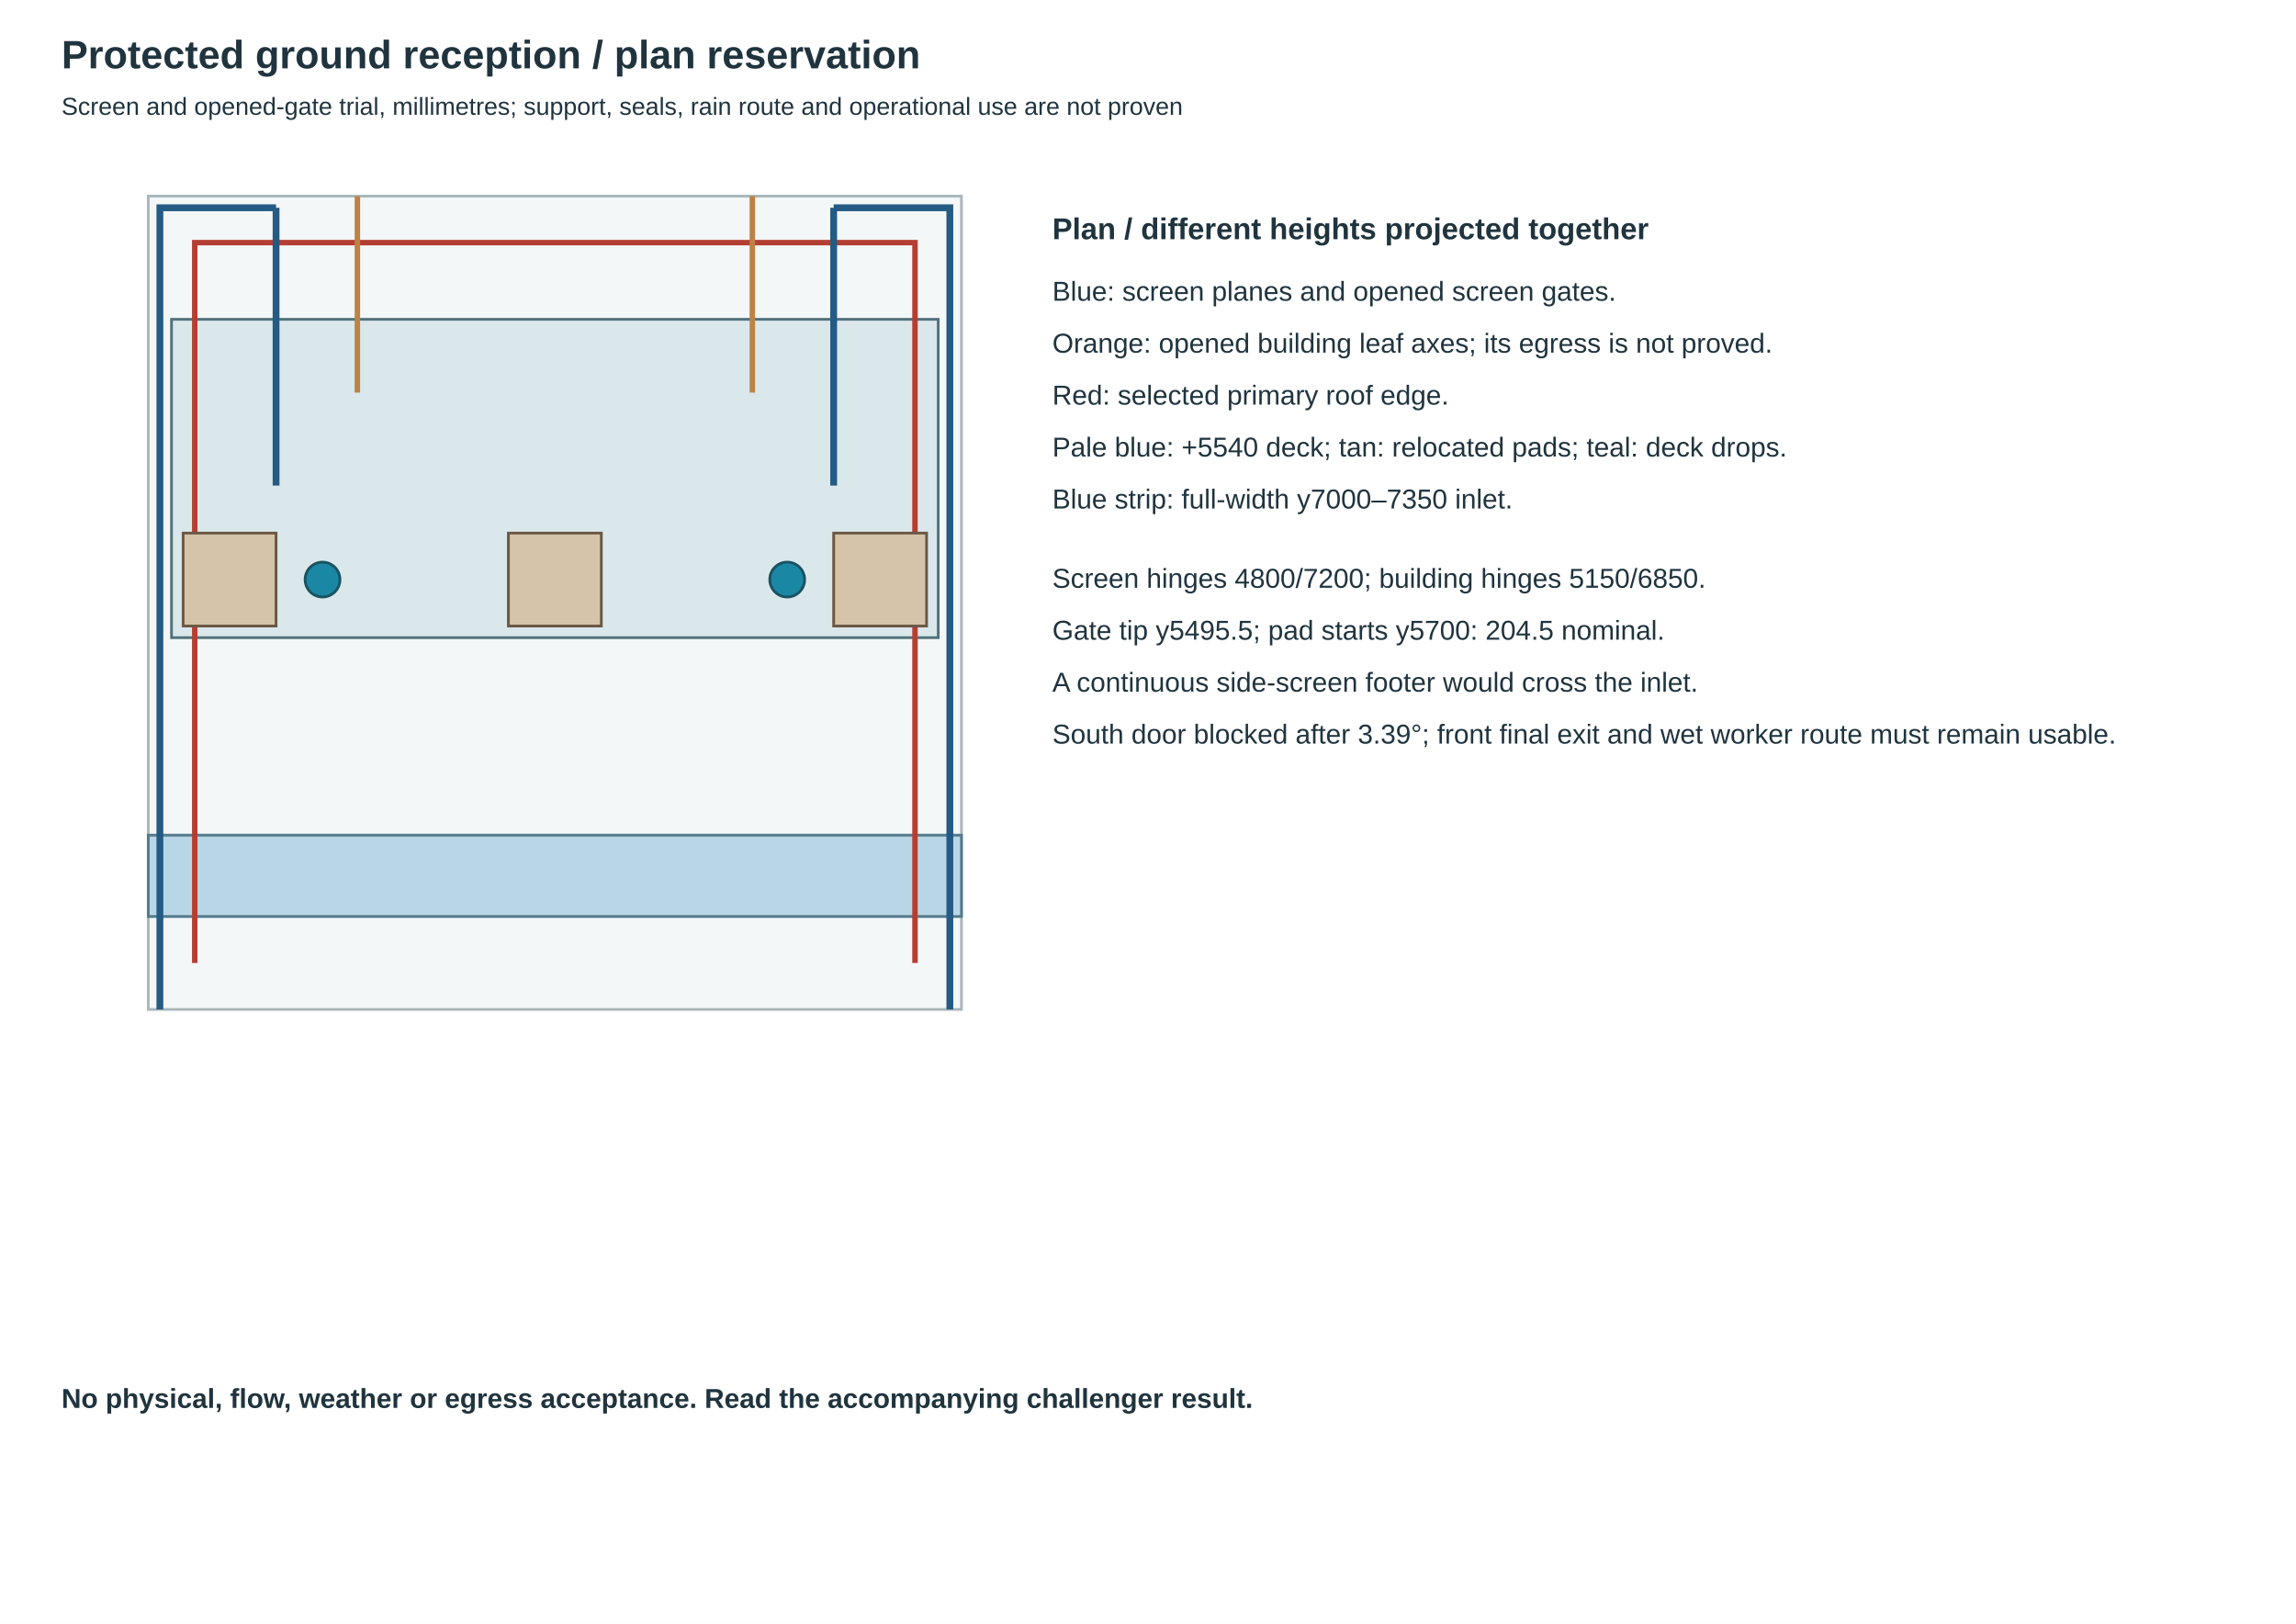
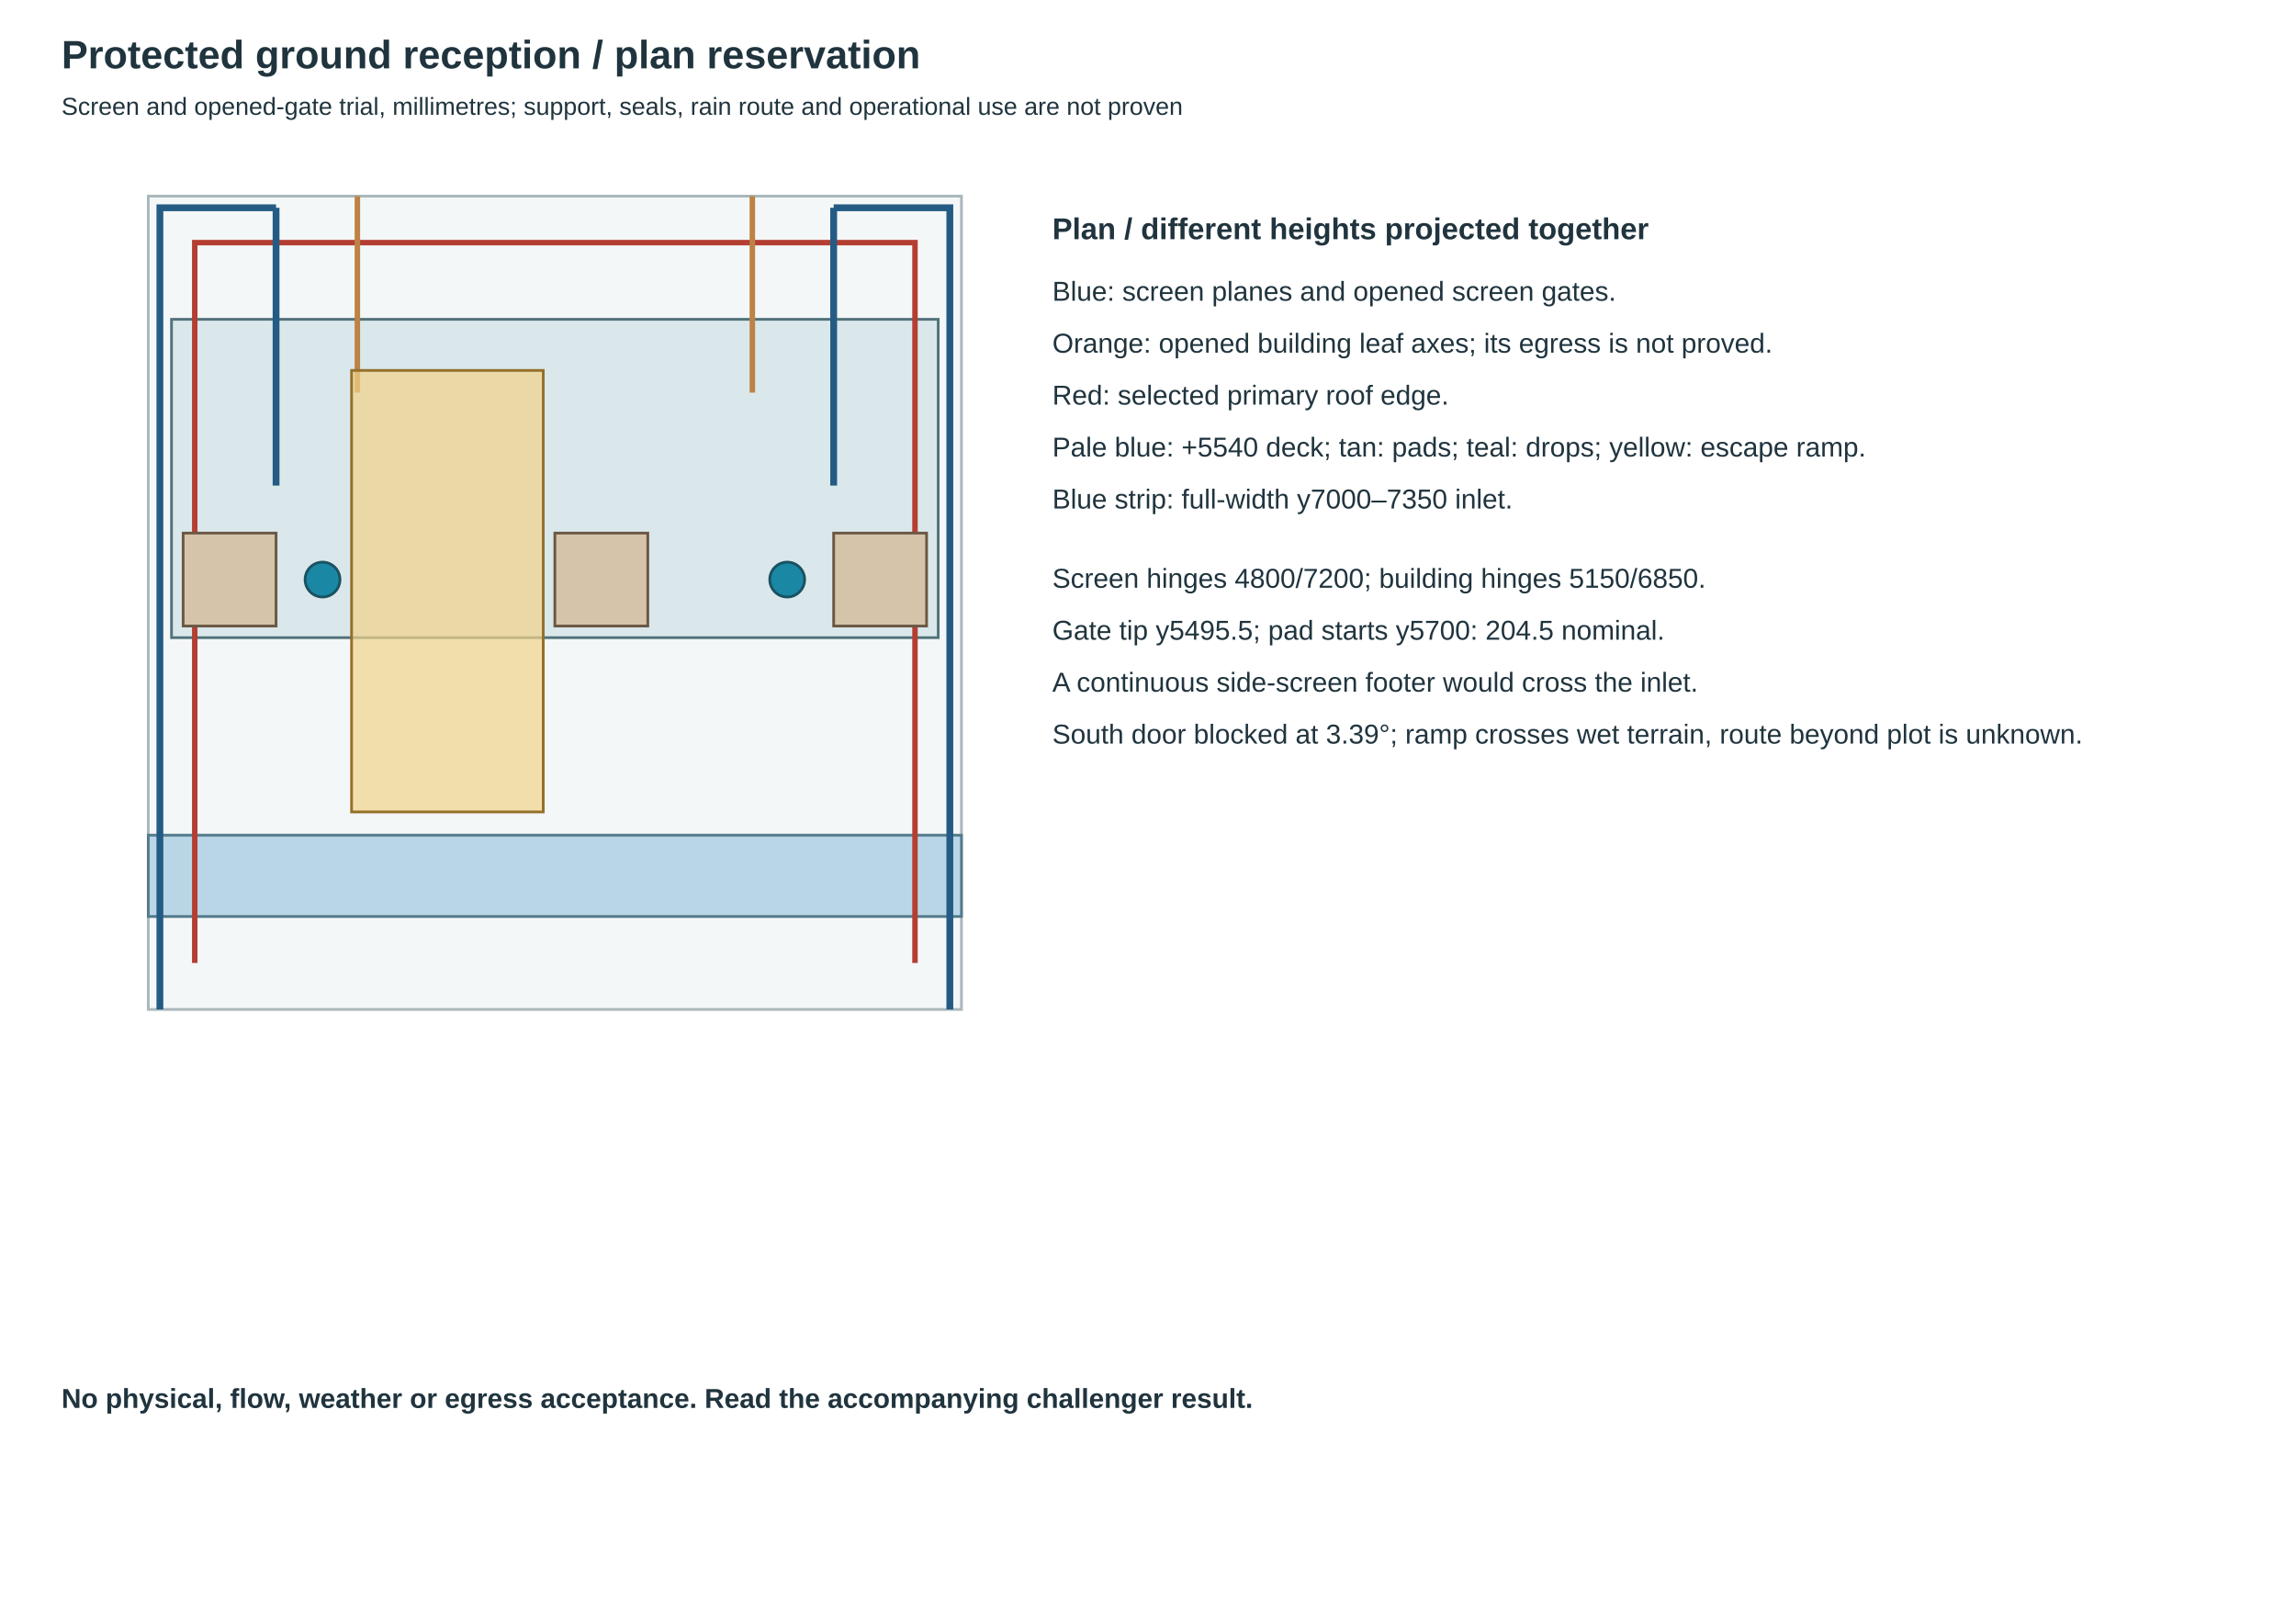
<svg xmlns="http://www.w3.org/2000/svg" width="420mm" height="297mm" viewBox="0 0 1680 1188">
  <rect width="1680" height="1188" fill="white" />
  <g font-family="Arial,sans-serif" fill="#20343e">
    <text x="45" y="50" font-size="29" font-weight="bold">Protected ground reception / plan reservation</text>
    <text x="45" y="84" font-size="18">Screen and opened-gate trial, millimetres; support, seals, rain route and operational use are not proven</text>
    <rect x="108.5" y="143.5" width="595" height="595" fill="#f4f7f7" stroke="#aab7bb" stroke-width="2" />
    <rect x="125.5" y="233.6" width="561" height="232.9" fill="#dae8eb" stroke="#52727c" stroke-width="2" />
    <rect x="108.5" y="611" width="595" height="59.5" fill="#b9d6e6" stroke="#537a8b" stroke-width="2" />
    <path d="M117 738.5V152H202 M610 152H695V738.5" fill="none" stroke="#245b84" stroke-width="5" />
    <path d="M142.5 704.5V177.5H669.5V704.5" fill="none" stroke="#b43e32" stroke-width="4" />
    <path d="M202 152V355.235" stroke="#245b84" stroke-width="5" />
    <path d="M610 152V355.235" stroke="#245b84" stroke-width="5" />
    <path d="M261.5 143.5V287.235" stroke="#bd8244" stroke-width="4" />
    <path d="M550.5 143.5V287.235" stroke="#bd8244" stroke-width="4" />
    <rect x="134" y="390" width="68" height="68" fill="#d6c4aa" stroke="#6b5844" stroke-width="2" />
-     <rect x="372" y="390" width="68" height="68" fill="#d6c4aa" stroke="#6b5844" stroke-width="2" />
+     <rect x="406" y="390" width="68" height="68" fill="#d6c4aa" stroke="#6b5844" stroke-width="2" />
    <rect x="610" y="390" width="68" height="68" fill="#d6c4aa" stroke="#6b5844" stroke-width="2" />
+     <rect x="257.25" y="271" width="140.25" height="323" fill="#f1d38b" fill-opacity=".7" stroke="#94702b" stroke-width="2" />
    <circle cx="236" cy="424" r="12.75" fill="#1a87a5" stroke="#1a5261" stroke-width="2" />
    <circle cx="576" cy="424" r="12.75" fill="#1a87a5" stroke="#1a5261" stroke-width="2" />
    <text x="770" y="175" font-size="22" font-weight="bold">Plan / different heights projected together</text>
    <text x="770" y="220" font-size="20">Blue: screen planes and opened screen gates.</text>
    <text x="770" y="258" font-size="20">Orange: opened building leaf axes; its egress is not proved.</text>
    <text x="770" y="296" font-size="20">Red: selected primary roof edge.</text>
-     <text x="770" y="334" font-size="20">Pale blue: +5540 deck; tan: relocated pads; teal: deck drops.</text>
+     <text x="770" y="334" font-size="20">Pale blue: +5540 deck; tan: pads; teal: drops; yellow: escape ramp.</text>
    <text x="770" y="372" font-size="20">Blue strip: full-width y7000–7350 inlet.</text>
    <text x="770" y="430" font-size="20">Screen hinges 4800/7200; building hinges 5150/6850.</text>
    <text x="770" y="468" font-size="20">Gate tip y5495.5; pad starts y5700: 204.5 nominal.</text>
    <text x="770" y="506" font-size="20">A continuous side-screen footer would cross the inlet.</text>
-     <text x="770" y="544" font-size="20">South door blocked after 3.39°; front final exit and wet worker route must remain usable.</text>
+     <text x="770" y="544" font-size="20">South door blocked at 3.39°; ramp crosses wet terrain, route beyond plot is unknown.</text>
    <text x="45" y="1030" font-size="20" font-weight="bold">No physical, flow, weather or egress acceptance. Read the accompanying challenger result.</text>
  </g>
</svg>
